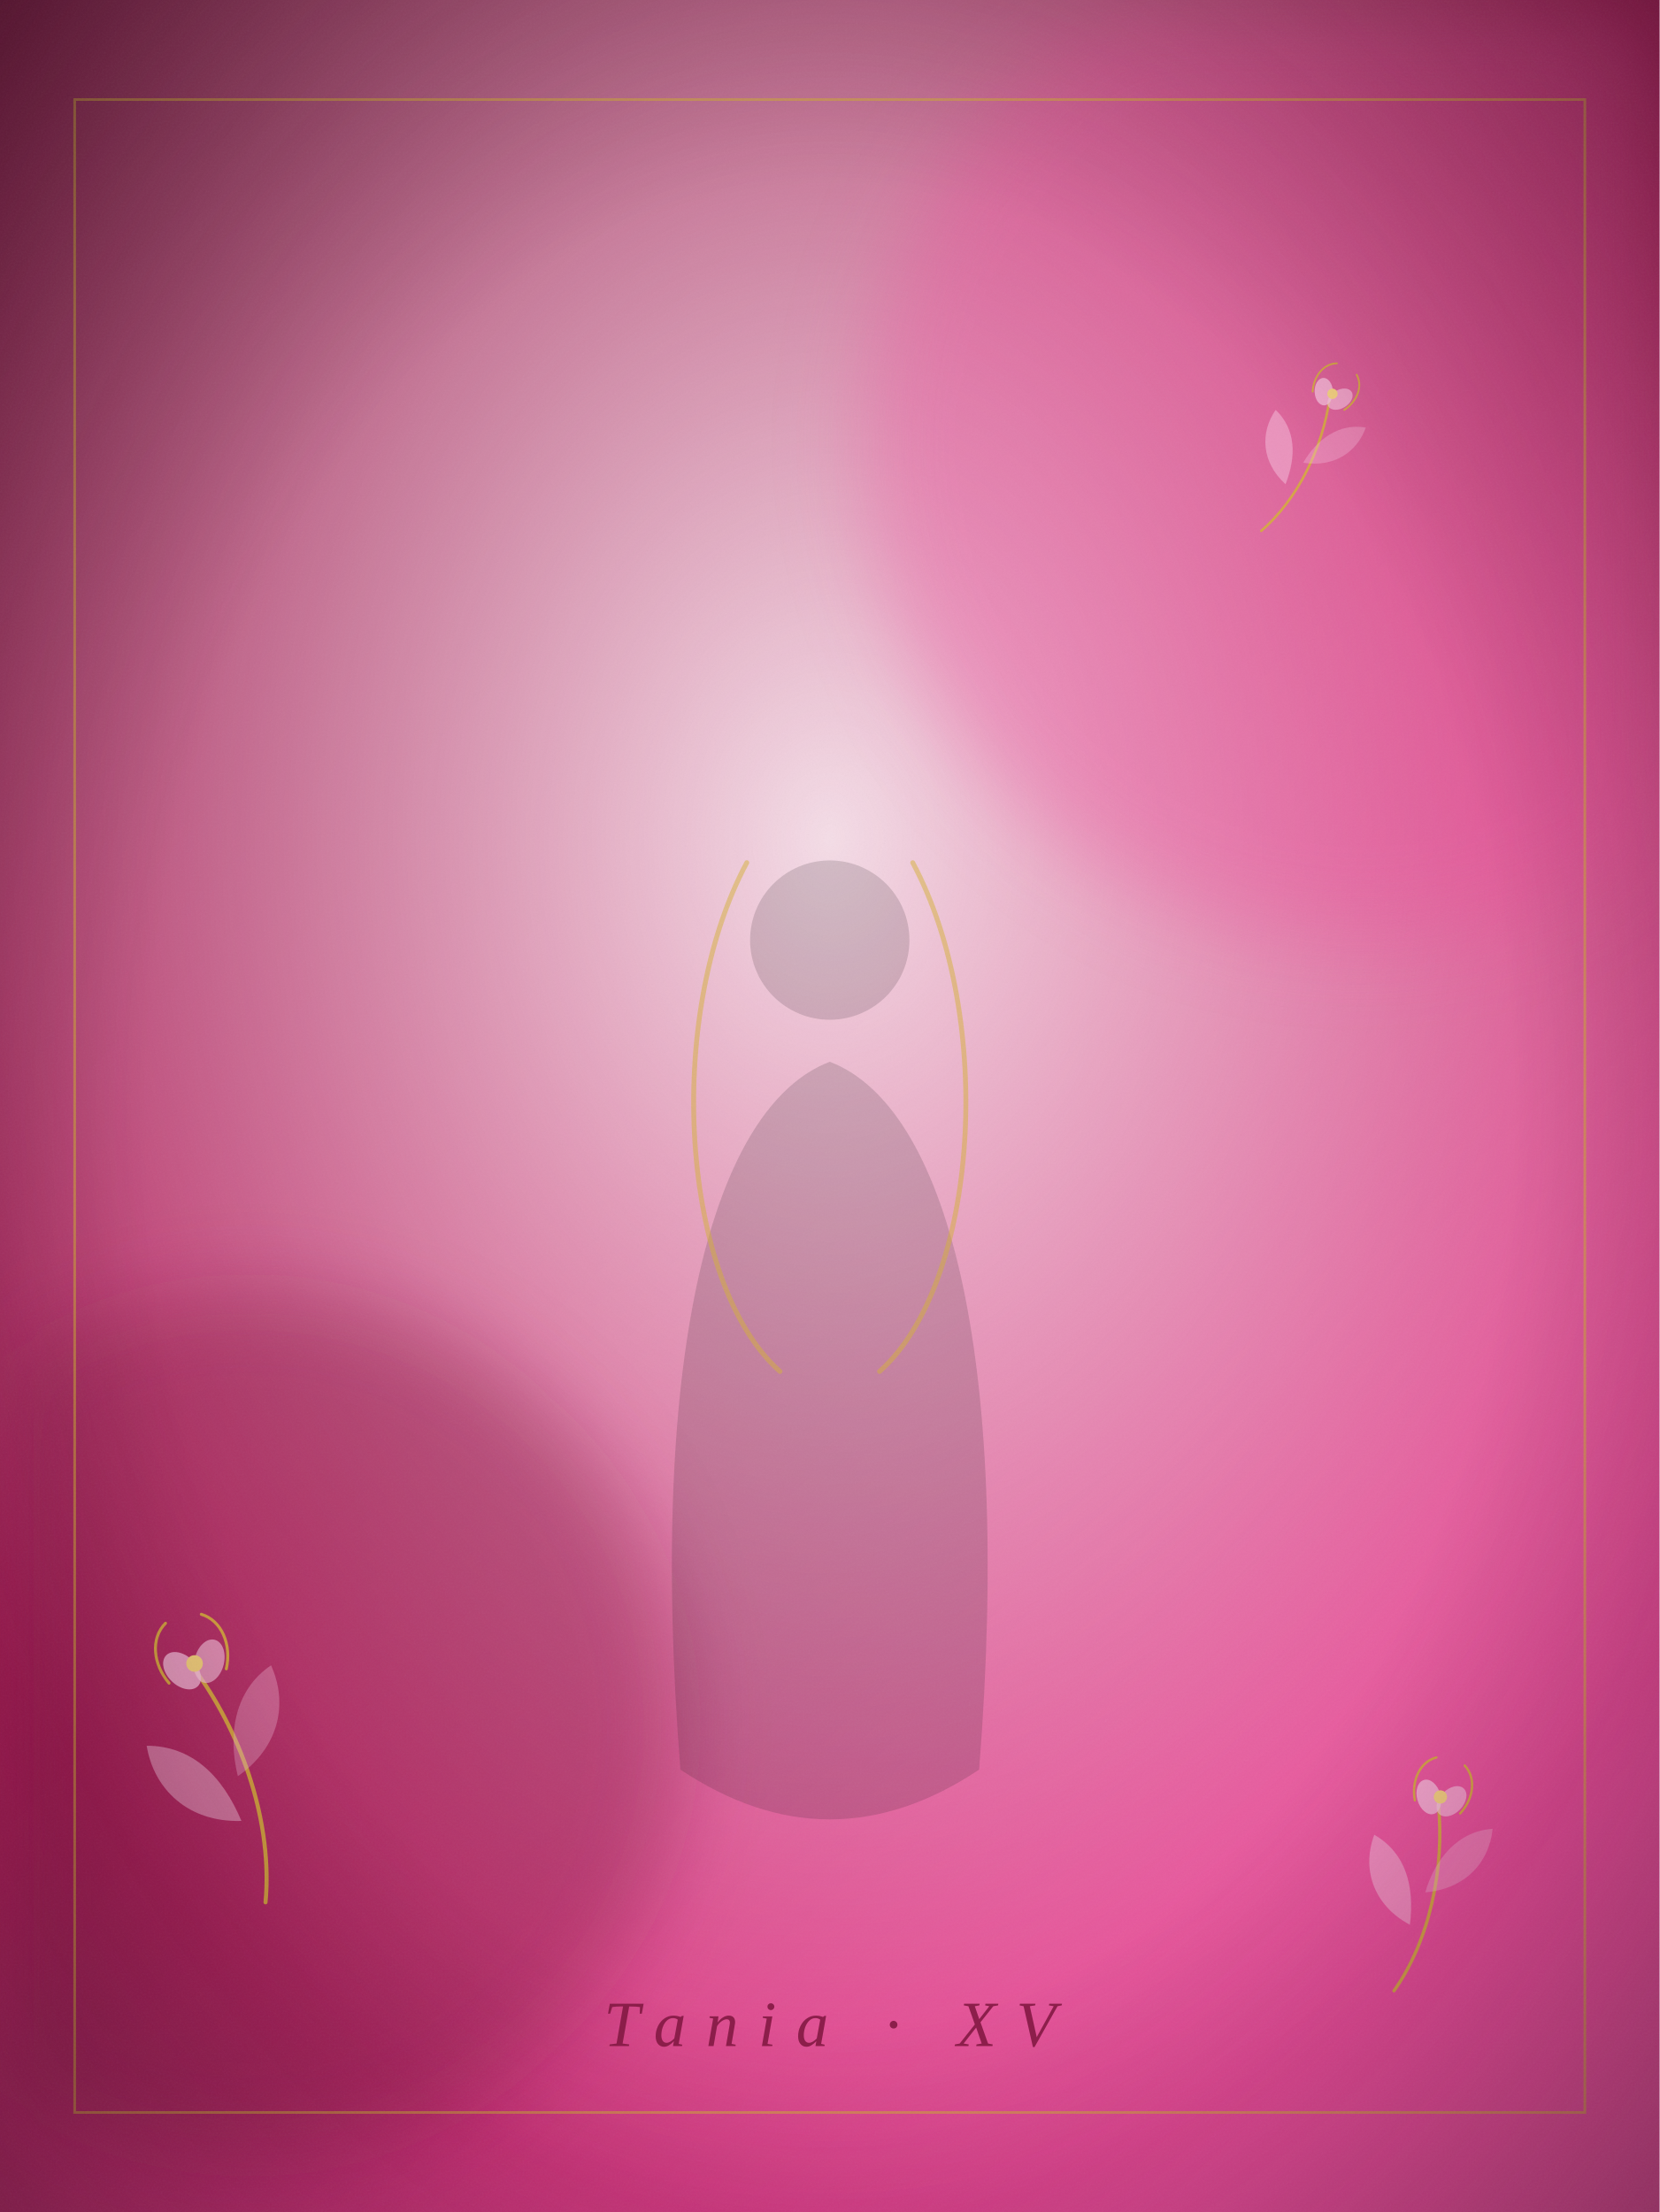
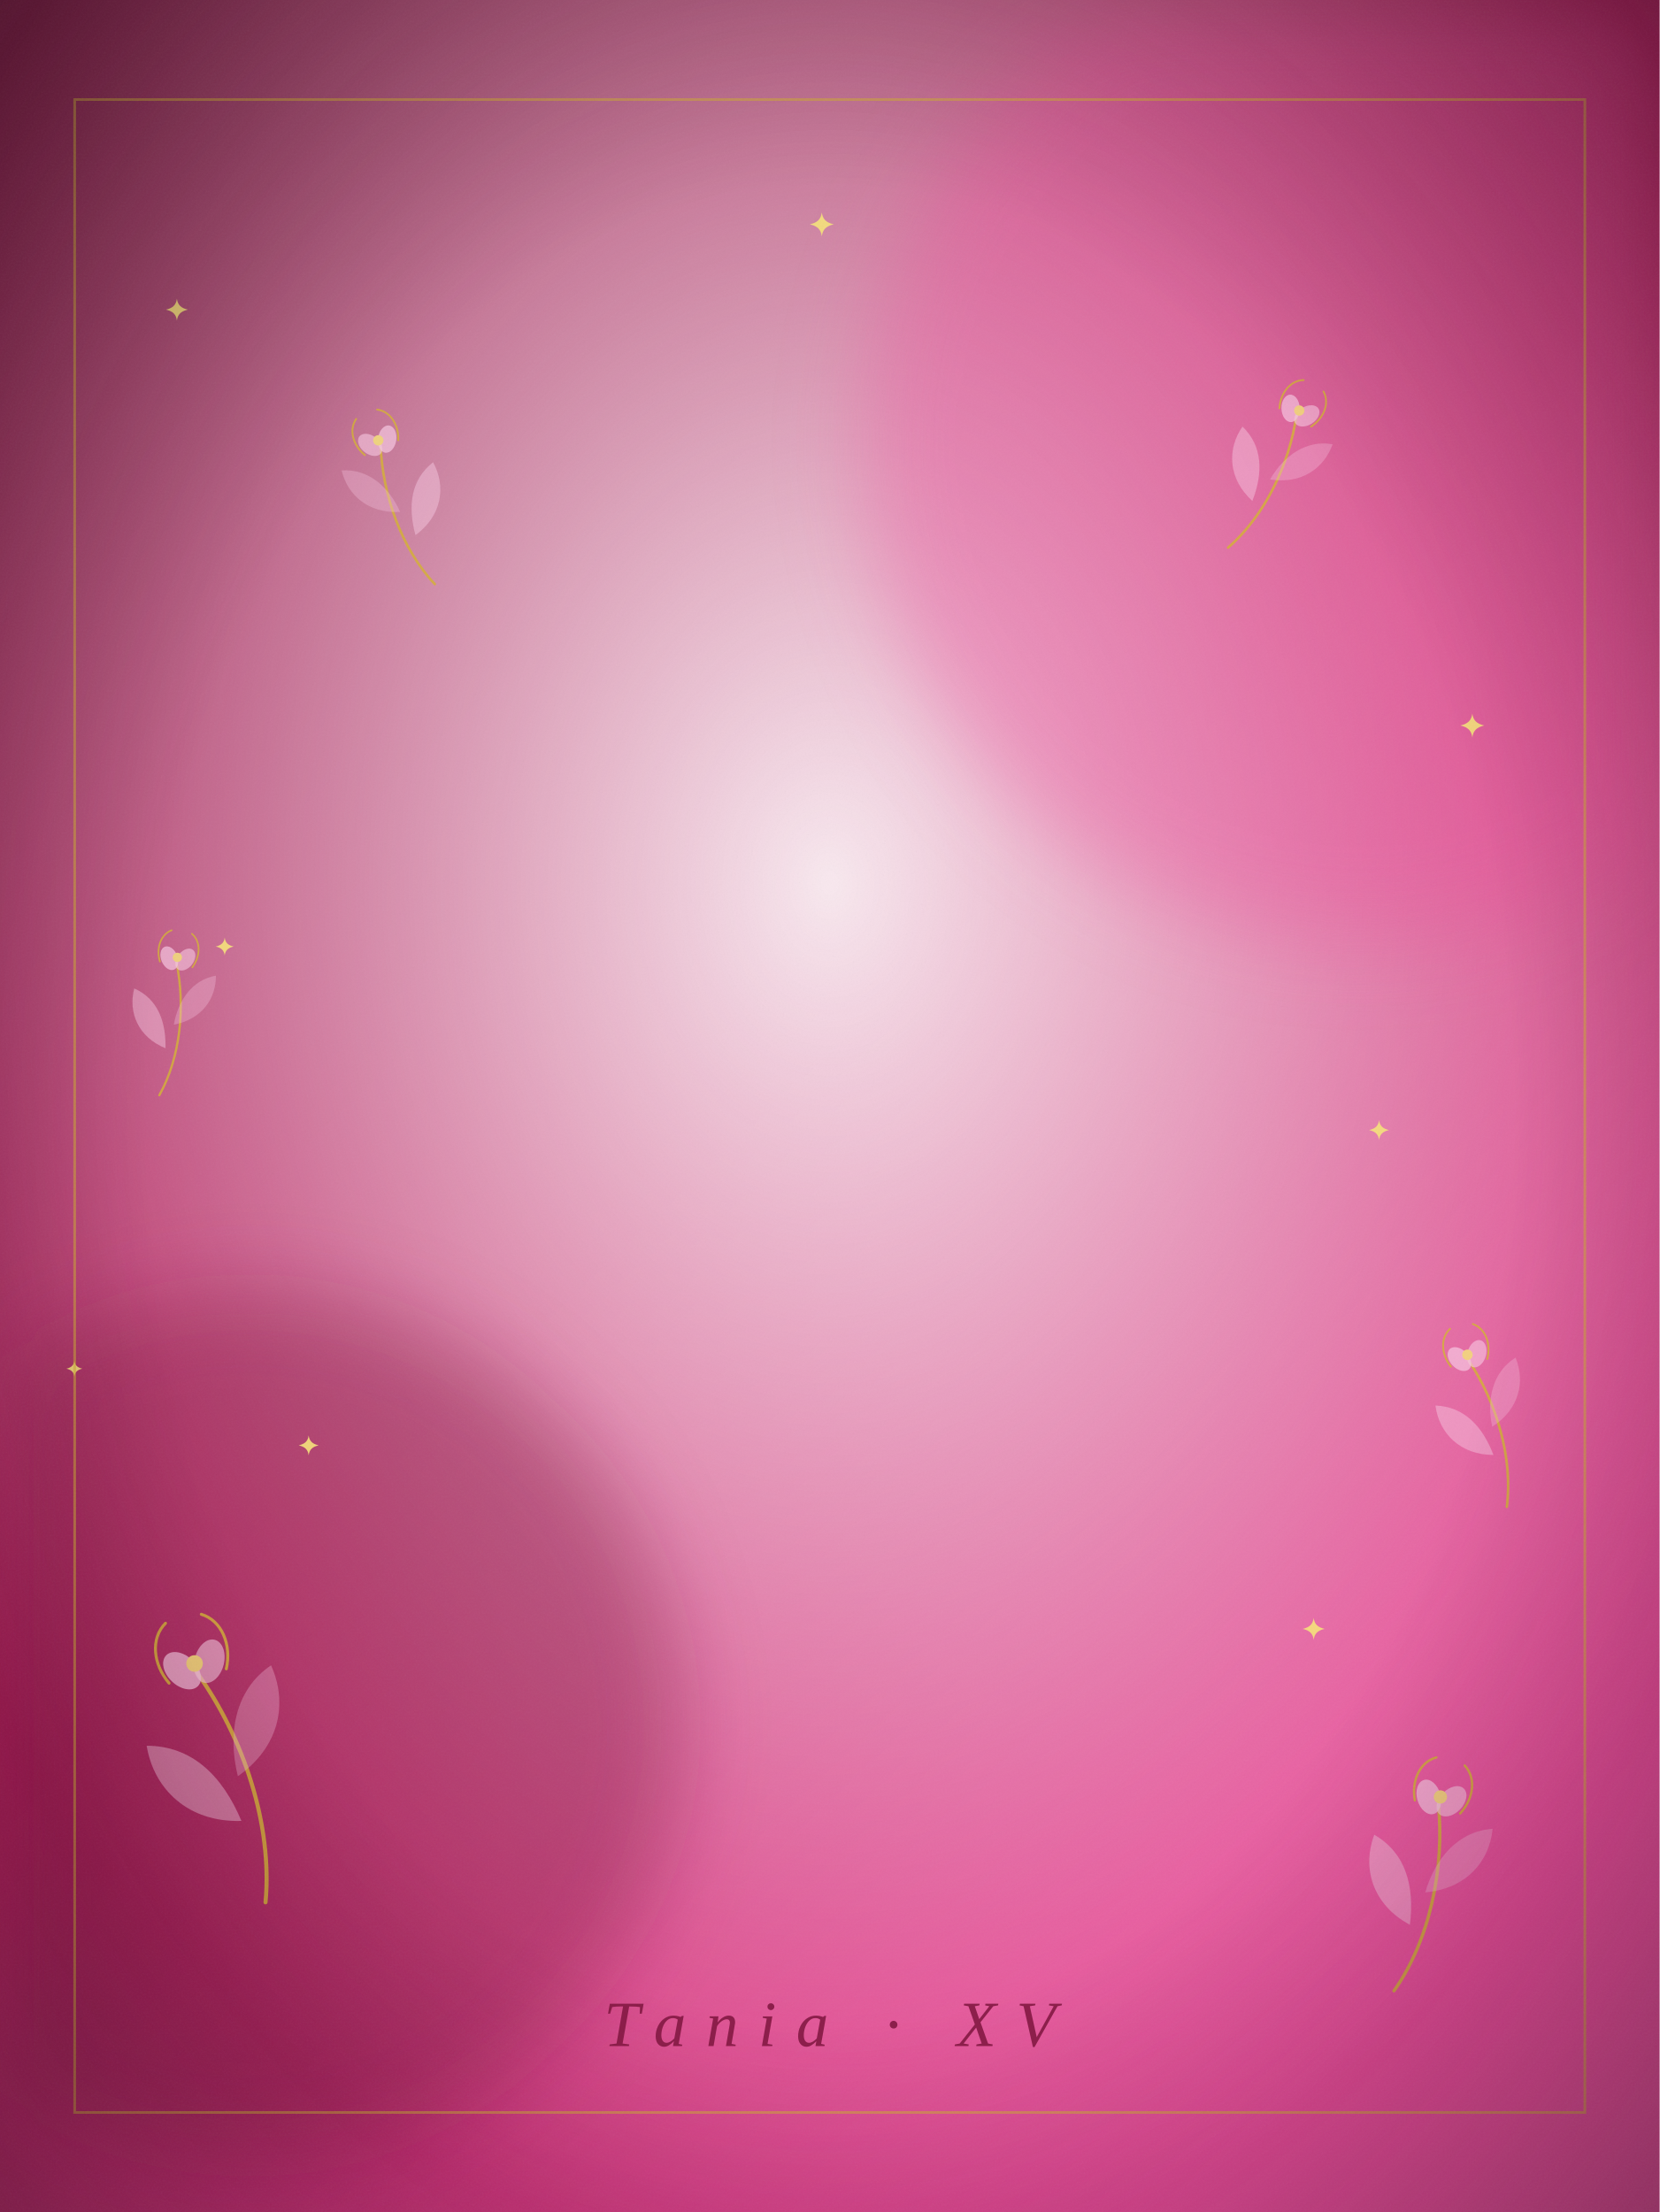
<svg xmlns="http://www.w3.org/2000/svg" width="1000" height="1333" viewBox="0 0 1000 1333">
  <defs>
    <linearGradient id="bg" x1="0" y1="0" x2="0.7" y2="1">
      <stop offset="0" stop-color="#831843" />
      <stop offset="0.55" stop-color="#BE185D" />
      <stop offset="1" stop-color="#EC4899" />
    </linearGradient>
-     <radialGradient id="halo" cx="0.5" cy="0.38" r="0.62">
-       <stop offset="0" stop-color="#FFFFFF" stop-opacity="0.85" />
+     <radialGradient id="halo" cx="0.5" cy="0.40" r="0.62">
+       <stop offset="0" stop-color="#FFFFFF" stop-opacity="0.9" />
      <stop offset="1" stop-color="#FFFFFF" stop-opacity="0" />
    </radialGradient>
    <radialGradient id="vignette" cx="0.5" cy="0.5" r="0.75">
      <stop offset="0.55" stop-color="#171217" stop-opacity="0" />
      <stop offset="1" stop-color="#171217" stop-opacity="0.5" />
    </radialGradient>
    <filter id="soft" x="-20%" y="-20%" width="140%" height="140%">
      <feGaussianBlur stdDeviation="25" />
    </filter>
    <filter id="grain">
      <feTurbulence type="fractalNoise" baseFrequency="0.9" numOctaves="2" stitchTiles="stitch" />
      <feColorMatrix type="saturate" values="0" />
    </filter>
  </defs>
  <rect width="1000" height="1333" fill="url(#bg)" />
  <rect width="1000" height="1333" fill="url(#halo)" />
  <circle cx="820" cy="266.6" r="300" fill="#EC4899" opacity="0.35" filter="url(#soft)" />
  <circle cx="150" cy="1039.74" r="260" fill="#831843" opacity="0.4" filter="url(#soft)" />
-   <circle cx="NaN" cy="NaN" r="NaN" fill="#D4AF37" opacity="NaN" />
-   <circle cx="NaN" cy="NaN" r="NaN" fill="#D4AF37" opacity="NaN" />
-   <circle cx="NaN" cy="NaN" r="NaN" fill="#D4AF37" opacity="NaN" />
-   <circle cx="NaN" cy="NaN" r="NaN" fill="#D4AF37" opacity="NaN" />
-   <circle cx="NaN" cy="NaN" r="NaN" fill="#D4AF37" opacity="NaN" />
-   <circle cx="NaN" cy="NaN" r="NaN" fill="#D4AF37" opacity="NaN" />
-   <circle cx="NaN" cy="NaN" r="NaN" fill="#D4AF37" opacity="NaN" />
-   <circle cx="NaN" cy="NaN" r="NaN" fill="#D4AF37" opacity="NaN" />
-   <circle cx="NaN" cy="NaN" r="NaN" fill="#D4AF37" opacity="NaN" />
-   <circle cx="NaN" cy="NaN" r="NaN" fill="#D4AF37" opacity="NaN" />
-   <circle cx="NaN" cy="NaN" r="NaN" fill="#D4AF37" opacity="NaN" />
-   <circle cx="NaN" cy="NaN" r="NaN" fill="#D4AF37" opacity="NaN" />
-   <circle cx="NaN" cy="NaN" r="NaN" fill="#D4AF37" opacity="NaN" />
-   <circle cx="NaN" cy="NaN" r="NaN" fill="#D4AF37" opacity="NaN" />
-   <circle cx="NaN" cy="NaN" r="NaN" fill="#D4AF37" opacity="NaN" />
-   <circle cx="NaN" cy="NaN" r="NaN" fill="#D4AF37" opacity="NaN" />
-   <circle cx="NaN" cy="NaN" r="NaN" fill="#D4AF37" opacity="NaN" />
-   <circle cx="NaN" cy="NaN" r="NaN" fill="#D4AF37" opacity="NaN" />
-   <circle cx="NaN" cy="NaN" r="NaN" fill="#D4AF37" opacity="NaN" />
-   <circle cx="NaN" cy="NaN" r="NaN" fill="#D4AF37" opacity="NaN" />
-   <circle cx="NaN" cy="NaN" r="NaN" fill="#D4AF37" opacity="NaN" />
-   <circle cx="NaN" cy="NaN" r="NaN" fill="#D4AF37" opacity="NaN" />
-   <circle cx="NaN" cy="NaN" r="NaN" fill="#D4AF37" opacity="NaN" />
-   <circle cx="NaN" cy="NaN" r="NaN" fill="#D4AF37" opacity="NaN" />
-   <circle cx="NaN" cy="NaN" r="NaN" fill="#D4AF37" opacity="NaN" />
-   <circle cx="NaN" cy="NaN" r="NaN" fill="#D4AF37" opacity="NaN" />
-   <g transform="translate(160 1146.38) rotate(-14) scale(1.111111)" opacity="0.85">
-     <path d="M0 0 C 14 -40 10 -90 -6 -130" fill="none" stroke="#D4AF37" stroke-width="2.2" stroke-linecap="round" />
-     <path d="M-2 -46 C -30 -52 -44 -74 -42 -98 C -18 -92 -6 -72 -2 -46 Z" fill="#FBCFE8" opacity="0.5" />
-     <path d="M2 -70 C 28 -80 38 -102 34 -124 C 12 -116 2 -94 2 -70 Z" fill="#FBCFE8" opacity="0.35" />
-     <g transform="translate(-6 -134)">
-       <ellipse cx="-7" cy="-3" rx="8" ry="12" transform="rotate(-32)" fill="#FBCFE8" opacity="0.75" />
-       <ellipse cx="7" cy="-4" rx="8" ry="12" transform="rotate(28)" fill="#FBCFE8" opacity="0.65" />
-       <circle cx="0" cy="-1" r="4.5" fill="#F6E27A" />
-       <path d="M-16 6 C -22 -6 -20 -20 -10 -26 M 16 6 C 22 -6 20 -20 10 -26" stroke="#D4AF37" stroke-width="1.6" fill="none" stroke-linecap="round" />
+   <g opacity="0.9">
+     <path transform="translate(100 180) scale(0.55)" d="M12 0c.9 6.8 4.3 10.2 12 12-7.7 1.8-11.1 5.2-12 12-.9-6.8-4.3-10.2-12-12C7.7 10.2 11.1 6.8 12 0Z" fill="#F6E27A" />
+     <path transform="translate(880 430) scale(0.6)" d="M12 0c.9 6.8 4.3 10.2 12 12-7.7 1.8-11.1 5.2-12 12-.9-6.8-4.3-10.2-12-12C7.7 10.2 11.1 6.8 12 0Z" fill="#F6E27A" />
+     <path transform="translate(130 565) scale(0.45)" d="M12 0c.9 6.8 4.3 10.2 12 12-7.7 1.8-11.1 5.2-12 12-.9-6.8-4.3-10.2-12-12C7.7 10.2 11.1 6.8 12 0Z" fill="#F6E27A" />
+     <path transform="translate(825 675) scale(0.5)" d="M12 0c.9 6.8 4.3 10.2 12 12-7.7 1.8-11.1 5.2-12 12-.9-6.8-4.3-10.2-12-12C7.7 10.2 11.1 6.8 12 0Z" fill="#F6E27A" />
+     <path transform="translate(180 865) scale(0.5)" d="M12 0c.9 6.8 4.3 10.2 12 12-7.7 1.8-11.1 5.2-12 12-.9-6.8-4.3-10.2-12-12C7.7 10.2 11.1 6.8 12 0Z" fill="#F6E27A" />
+     <path transform="translate(785 975) scale(0.55)" d="M12 0c.9 6.8 4.3 10.2 12 12-7.7 1.8-11.1 5.2-12 12-.9-6.8-4.3-10.2-12-12C7.7 10.2 11.1 6.8 12 0Z" fill="#F6E27A" />
+     <path transform="translate(488 128) scale(0.6)" d="M12 0c.9 6.8 4.3 10.2 12 12-7.7 1.8-11.1 5.2-12 12-.9-6.8-4.3-10.2-12-12C7.7 10.2 11.1 6.8 12 0Z" fill="#F6E27A" />
+     <path transform="translate(40 820) scale(0.4)" d="M12 0c.9 6.8 4.3 10.2 12 12-7.7 1.8-11.1 5.2-12 12-.9-6.8-4.3-10.2-12-12C7.7 10.2 11.1 6.8 12 0Z" fill="#F6E27A" />
+   </g>
+   <g opacity="0.85">
+     <g transform="translate(160 1146.38) rotate(-14) scale(1.1111 1.1111)">
+       <path d="M0 0 C 14 -40 10 -90 -6 -130" fill="none" stroke="#D4AF37" stroke-width="2.2" stroke-linecap="round" />
+       <path d="M-2 -46 C -30 -52 -44 -74 -42 -98 C -18 -92 -6 -72 -2 -46 Z" fill="#FBCFE8" opacity="0.5" />
+       <path d="M2 -70 C 28 -80 38 -102 34 -124 C 12 -116 2 -94 2 -70 Z" fill="#FBCFE8" opacity="0.35" />
+       <g transform="translate(-6 -134)">
+         <ellipse cx="-7" cy="-3" rx="8" ry="12" transform="rotate(-32)" fill="#FBCFE8" opacity="0.75" />
+         <ellipse cx="7" cy="-4" rx="8" ry="12" transform="rotate(28)" fill="#FBCFE8" opacity="0.65" />
+         <circle cx="0" cy="-1" r="4.5" fill="#F6E27A" />
+         <path d="M-16 6 C -22 -6 -20 -20 -10 -26 M 16 6 C 22 -6 20 -20 10 -26" stroke="#D4AF37" stroke-width="1.6" fill="none" stroke-linecap="round" />
+       </g>
    </g>
-   </g>
-   <g transform="translate(840 1199.7) rotate(16) scale(0.8888889)" opacity="0.85">
-     <path d="M0 0 C 14 -40 10 -90 -6 -130" fill="none" stroke="#D4AF37" stroke-width="2.2" stroke-linecap="round" />
-     <path d="M-2 -46 C -30 -52 -44 -74 -42 -98 C -18 -92 -6 -72 -2 -46 Z" fill="#FBCFE8" opacity="0.5" />
-     <path d="M2 -70 C 28 -80 38 -102 34 -124 C 12 -116 2 -94 2 -70 Z" fill="#FBCFE8" opacity="0.35" />
-     <g transform="translate(-6 -134)">
-       <ellipse cx="-7" cy="-3" rx="8" ry="12" transform="rotate(-32)" fill="#FBCFE8" opacity="0.75" />
-       <ellipse cx="7" cy="-4" rx="8" ry="12" transform="rotate(28)" fill="#FBCFE8" opacity="0.65" />
-       <circle cx="0" cy="-1" r="4.5" fill="#F6E27A" />
-       <path d="M-16 6 C -22 -6 -20 -20 -10 -26 M 16 6 C 22 -6 20 -20 10 -26" stroke="#D4AF37" stroke-width="1.6" fill="none" stroke-linecap="round" />
+     <g transform="translate(840 1199.7) rotate(16) scale(0.8889 0.8889)">
+       <path d="M0 0 C 14 -40 10 -90 -6 -130" fill="none" stroke="#D4AF37" stroke-width="2.2" stroke-linecap="round" />
+       <path d="M-2 -46 C -30 -52 -44 -74 -42 -98 C -18 -92 -6 -72 -2 -46 Z" fill="#FBCFE8" opacity="0.5" />
+       <path d="M2 -70 C 28 -80 38 -102 34 -124 C 12 -116 2 -94 2 -70 Z" fill="#FBCFE8" opacity="0.35" />
+       <g transform="translate(-6 -134)">
+         <ellipse cx="-7" cy="-3" rx="8" ry="12" transform="rotate(-32)" fill="#FBCFE8" opacity="0.75" />
+         <ellipse cx="7" cy="-4" rx="8" ry="12" transform="rotate(28)" fill="#FBCFE8" opacity="0.65" />
+         <circle cx="0" cy="-1" r="4.5" fill="#F6E27A" />
+         <path d="M-16 6 C -22 -6 -20 -20 -10 -26 M 16 6 C 22 -6 20 -20 10 -26" stroke="#D4AF37" stroke-width="1.6" fill="none" stroke-linecap="round" />
+       </g>
    </g>
-   </g>
-   <g transform="translate(760 319.92) rotate(30) scale(0.6888889)" opacity="0.85">
-     <path d="M0 0 C 14 -40 10 -90 -6 -130" fill="none" stroke="#D4AF37" stroke-width="2.2" stroke-linecap="round" />
-     <path d="M-2 -46 C -30 -52 -44 -74 -42 -98 C -18 -92 -6 -72 -2 -46 Z" fill="#FBCFE8" opacity="0.5" />
-     <path d="M2 -70 C 28 -80 38 -102 34 -124 C 12 -116 2 -94 2 -70 Z" fill="#FBCFE8" opacity="0.35" />
-     <g transform="translate(-6 -134)">
-       <ellipse cx="-7" cy="-3" rx="8" ry="12" transform="rotate(-32)" fill="#FBCFE8" opacity="0.75" />
-       <ellipse cx="7" cy="-4" rx="8" ry="12" transform="rotate(28)" fill="#FBCFE8" opacity="0.65" />
-       <circle cx="0" cy="-1" r="4.5" fill="#F6E27A" />
-       <path d="M-16 6 C -22 -6 -20 -20 -10 -26 M 16 6 C 22 -6 20 -20 10 -26" stroke="#D4AF37" stroke-width="1.6" fill="none" stroke-linecap="round" />
+     <g transform="translate(740 330) rotate(30) scale(0.6889 0.6889)">
+       <path d="M0 0 C 14 -40 10 -90 -6 -130" fill="none" stroke="#D4AF37" stroke-width="2.2" stroke-linecap="round" />
+       <path d="M-2 -46 C -30 -52 -44 -74 -42 -98 C -18 -92 -6 -72 -2 -46 Z" fill="#FBCFE8" opacity="0.5" />
+       <path d="M2 -70 C 28 -80 38 -102 34 -124 C 12 -116 2 -94 2 -70 Z" fill="#FBCFE8" opacity="0.35" />
+       <g transform="translate(-6 -134)">
+         <ellipse cx="-7" cy="-3" rx="8" ry="12" transform="rotate(-32)" fill="#FBCFE8" opacity="0.75" />
+         <ellipse cx="7" cy="-4" rx="8" ry="12" transform="rotate(28)" fill="#FBCFE8" opacity="0.65" />
+         <circle cx="0" cy="-1" r="4.5" fill="#F6E27A" />
+         <path d="M-16 6 C -22 -6 -20 -20 -10 -26 M 16 6 C 22 -6 20 -20 10 -26" stroke="#D4AF37" stroke-width="1.6" fill="none" stroke-linecap="round" />
+       </g>
    </g>
-   </g>
-   <g transform="translate(500 746.48)">
-     <path d="M -90 319.92              C -110 66.65 -70 -79.98 0 -106.64              C 70 -79.98 110 66.65 90 319.92              C 30 359.91 -30 359.91 -90 319.92 Z" fill="#171217" opacity="0.16" />
-     <circle cx="0" cy="-179.955" r="48" fill="#171217" opacity="0.16" />
-     <path d="M -50 -226.61              C -100 -133.3 -90 26.66 -30 79.98              M 50 -226.61              C 100 -133.3 90 26.66 30 79.98" stroke="#D4AF37" stroke-width="2.941" fill="none" opacity="0.5" stroke-linecap="round" />
+     <g transform="translate(262 352) rotate(-24) scale(-0.6889 0.6889)">
+       <path d="M0 0 C 14 -40 10 -90 -6 -130" fill="none" stroke="#D4AF37" stroke-width="2.2" stroke-linecap="round" />
+       <path d="M-2 -46 C -30 -52 -44 -74 -42 -98 C -18 -92 -6 -72 -2 -46 Z" fill="#FBCFE8" opacity="0.5" />
+       <path d="M2 -70 C 28 -80 38 -102 34 -124 C 12 -116 2 -94 2 -70 Z" fill="#FBCFE8" opacity="0.35" />
+       <g transform="translate(-6 -134)">
+         <ellipse cx="-7" cy="-3" rx="8" ry="12" transform="rotate(-32)" fill="#FBCFE8" opacity="0.75" />
+         <ellipse cx="7" cy="-4" rx="8" ry="12" transform="rotate(28)" fill="#FBCFE8" opacity="0.65" />
+         <circle cx="0" cy="-1" r="4.5" fill="#F6E27A" />
+         <path d="M-16 6 C -22 -6 -20 -20 -10 -26 M 16 6 C 22 -6 20 -20 10 -26" stroke="#D4AF37" stroke-width="1.6" fill="none" stroke-linecap="round" />
+       </g>
+     </g>
+     <g transform="translate(96 660) rotate(10) scale(0.62 0.62)">
+       <path d="M0 0 C 14 -40 10 -90 -6 -130" fill="none" stroke="#D4AF37" stroke-width="2.2" stroke-linecap="round" />
+       <path d="M-2 -46 C -30 -52 -44 -74 -42 -98 C -18 -92 -6 -72 -2 -46 Z" fill="#FBCFE8" opacity="0.5" />
+       <path d="M2 -70 C 28 -80 38 -102 34 -124 C 12 -116 2 -94 2 -70 Z" fill="#FBCFE8" opacity="0.35" />
+       <g transform="translate(-6 -134)">
+         <ellipse cx="-7" cy="-3" rx="8" ry="12" transform="rotate(-32)" fill="#FBCFE8" opacity="0.75" />
+         <ellipse cx="7" cy="-4" rx="8" ry="12" transform="rotate(28)" fill="#FBCFE8" opacity="0.65" />
+         <circle cx="0" cy="-1" r="4.5" fill="#F6E27A" />
+         <path d="M-16 6 C -22 -6 -20 -20 -10 -26 M 16 6 C 22 -6 20 -20 10 -26" stroke="#D4AF37" stroke-width="1.6" fill="none" stroke-linecap="round" />
+       </g>
+     </g>
+     <g transform="translate(908 908) rotate(-12) scale(0.7 0.7)">
+       <path d="M0 0 C 14 -40 10 -90 -6 -130" fill="none" stroke="#D4AF37" stroke-width="2.2" stroke-linecap="round" />
+       <path d="M-2 -46 C -30 -52 -44 -74 -42 -98 C -18 -92 -6 -72 -2 -46 Z" fill="#FBCFE8" opacity="0.5" />
+       <path d="M2 -70 C 28 -80 38 -102 34 -124 C 12 -116 2 -94 2 -70 Z" fill="#FBCFE8" opacity="0.35" />
+       <g transform="translate(-6 -134)">
+         <ellipse cx="-7" cy="-3" rx="8" ry="12" transform="rotate(-32)" fill="#FBCFE8" opacity="0.75" />
+         <ellipse cx="7" cy="-4" rx="8" ry="12" transform="rotate(28)" fill="#FBCFE8" opacity="0.65" />
+         <circle cx="0" cy="-1" r="4.5" fill="#F6E27A" />
+         <path d="M-16 6 C -22 -6 -20 -20 -10 -26 M 16 6 C 22 -6 20 -20 10 -26" stroke="#D4AF37" stroke-width="1.6" fill="none" stroke-linecap="round" />
+       </g>
+     </g>
  </g>
  <rect x="45" y="59.985" width="910" height="1213.03" fill="none" stroke="#D4AF37" stroke-opacity="0.55" stroke-width="1.6" />
  <rect width="1000" height="1333" fill="url(#vignette)" />
  <rect width="1000" height="1333" filter="url(#grain)" opacity="0.05" />
  <text x="500" y="1233.025" text-anchor="middle" font-family="Georgia, 'Times New Roman', serif" font-style="italic" font-size="39" letter-spacing="12" fill="#831843" opacity="0.9">Tania · XV</text>
</svg>
